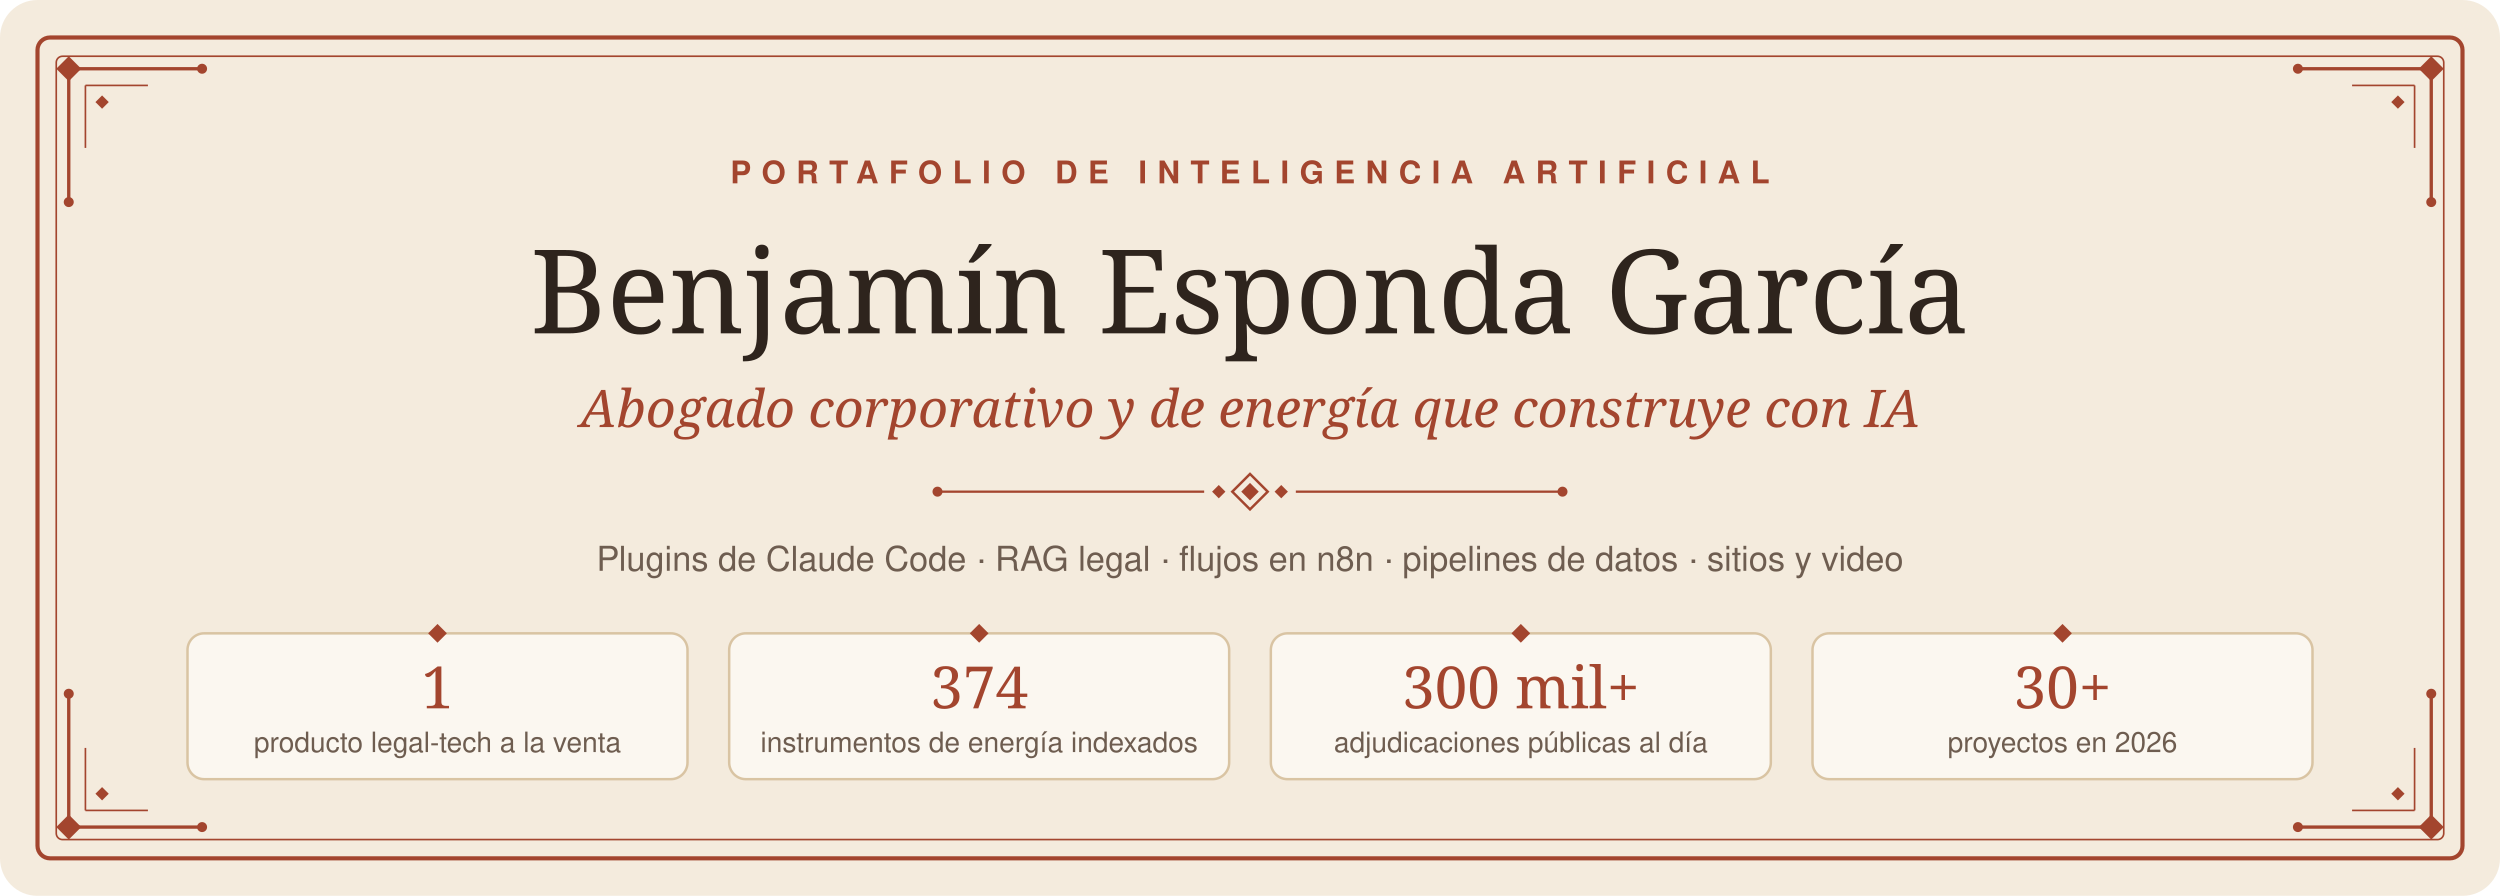
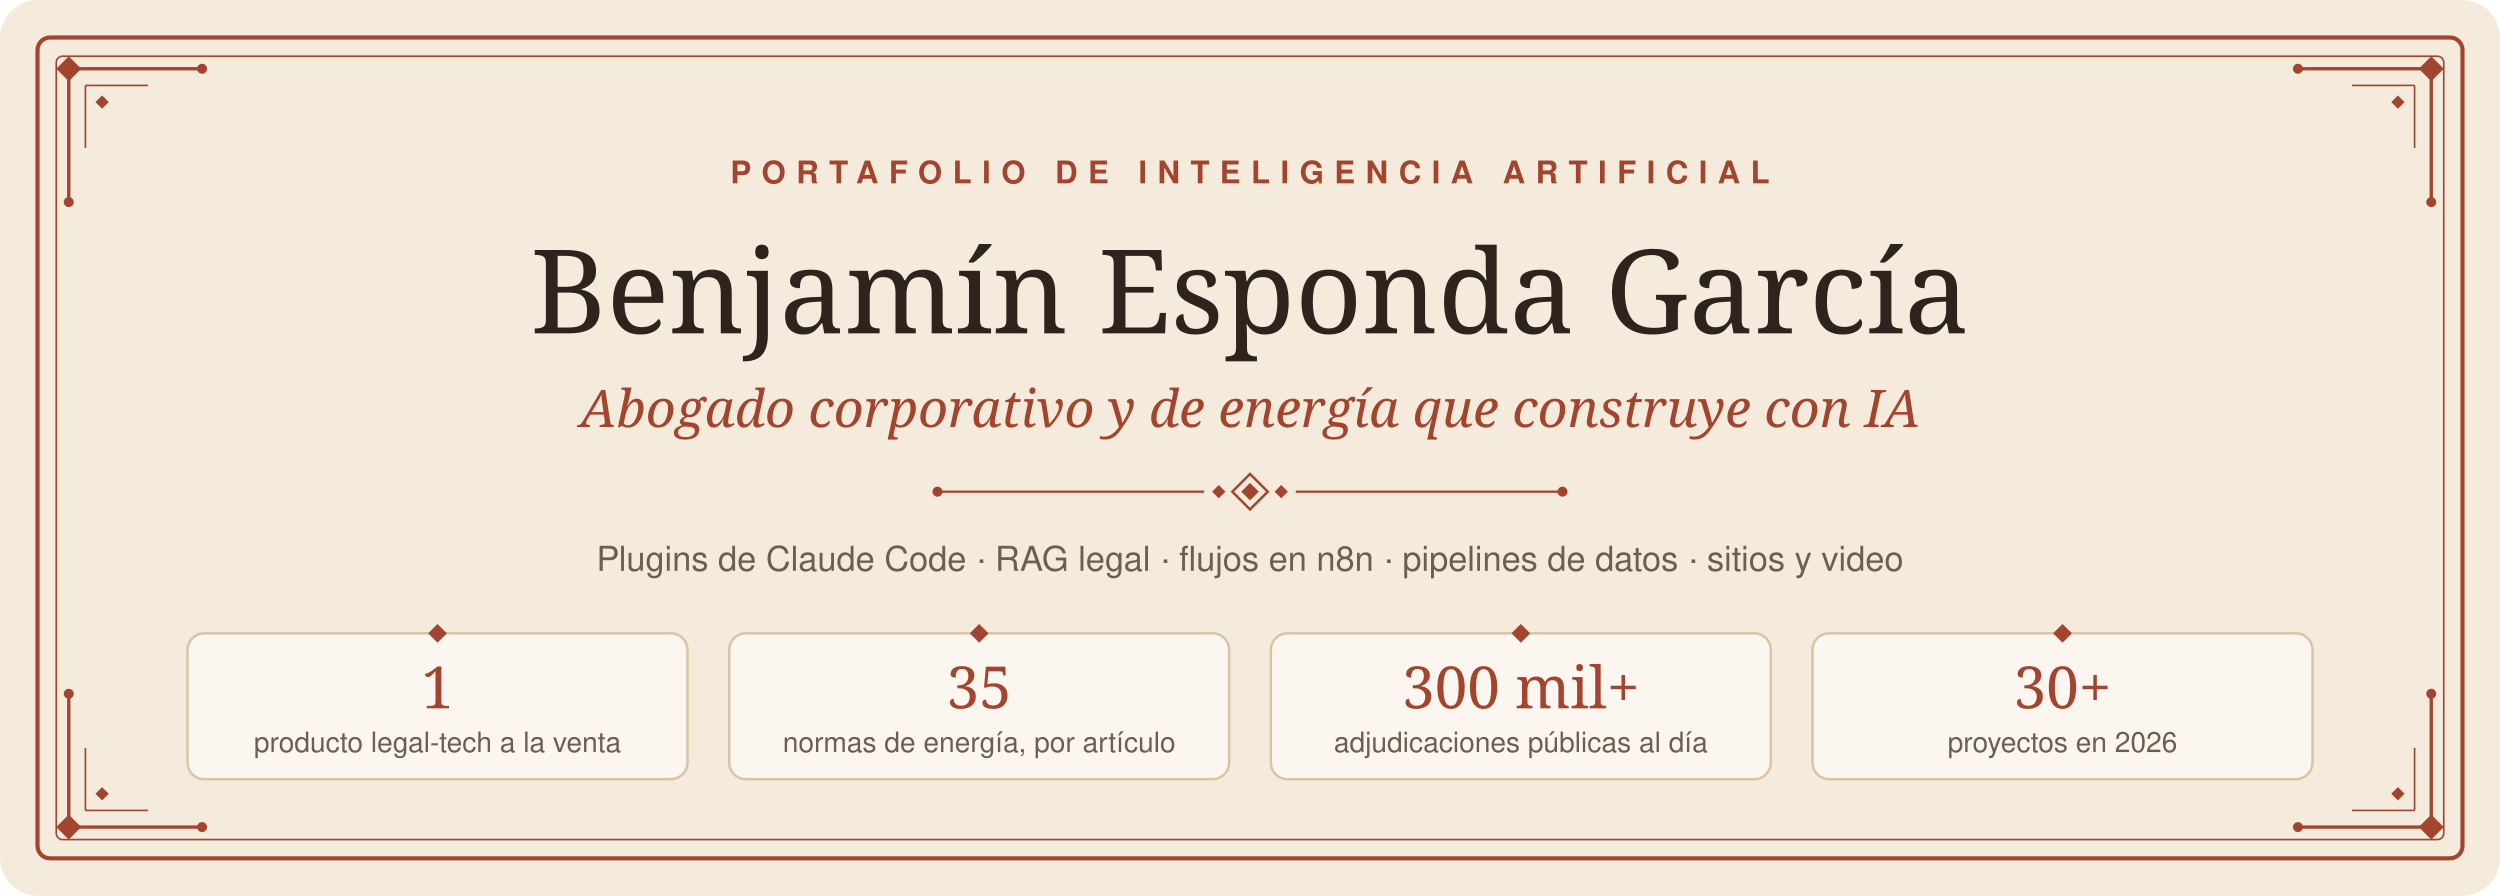
<svg xmlns="http://www.w3.org/2000/svg" width="1200" height="430" viewBox="0 0 1200 430">
  <rect x="0" y="0" width="1200" height="430" rx="18" fill="#F4EBDD" />
  <rect x="18" y="18" width="1164" height="394" rx="6" fill="none" stroke="#A3452E" stroke-width="2" />
  <rect x="27" y="27" width="1146" height="376" rx="3" fill="none" stroke="#A3452E" stroke-width="0.8" />
  <g transform="translate(27,27)">
    <path d="M6,6 H70 M6,6 V70" stroke="#A3452E" stroke-width="1.6" fill="none" />
    <path d="M14,14 H44 M14,14 V44" stroke="#A3452E" stroke-width="0.8" fill="none" />
    <path d="M6,0 L12,6 L6,12 L0,6 Z" fill="#A3452E" />
    <path d="M22,18.8 L25.2,22 L22,25.2 L18.8,22 Z" fill="#A3452E" />
    <circle cx="70" cy="6" r="2.4" fill="#A3452E" />
    <circle cx="6" cy="70" r="2.4" fill="#A3452E" />
  </g>
  <g transform="translate(1173,27) scale(-1,1)">
    <path d="M6,6 H70 M6,6 V70" stroke="#A3452E" stroke-width="1.6" fill="none" />
    <path d="M14,14 H44 M14,14 V44" stroke="#A3452E" stroke-width="0.8" fill="none" />
    <path d="M6,0 L12,6 L6,12 L0,6 Z" fill="#A3452E" />
    <path d="M22,18.8 L25.2,22 L22,25.2 L18.8,22 Z" fill="#A3452E" />
    <circle cx="70" cy="6" r="2.4" fill="#A3452E" />
    <circle cx="6" cy="70" r="2.4" fill="#A3452E" />
  </g>
  <g transform="translate(27,403) scale(1,-1)">
    <path d="M6,6 H70 M6,6 V70" stroke="#A3452E" stroke-width="1.6" fill="none" />
    <path d="M14,14 H44 M14,14 V44" stroke="#A3452E" stroke-width="0.8" fill="none" />
    <path d="M6,0 L12,6 L6,12 L0,6 Z" fill="#A3452E" />
    <path d="M22,18.8 L25.2,22 L22,25.2 L18.8,22 Z" fill="#A3452E" />
    <circle cx="70" cy="6" r="2.4" fill="#A3452E" />
    <circle cx="6" cy="70" r="2.4" fill="#A3452E" />
  </g>
  <g transform="translate(1173,403) scale(-1,-1)">
    <path d="M6,6 H70 M6,6 V70" stroke="#A3452E" stroke-width="1.6" fill="none" />
    <path d="M14,14 H44 M14,14 V44" stroke="#A3452E" stroke-width="0.8" fill="none" />
    <path d="M6,0 L12,6 L6,12 L0,6 Z" fill="#A3452E" />
    <path d="M22,18.8 L25.2,22 L22,25.2 L18.8,22 Z" fill="#A3452E" />
    <circle cx="70" cy="6" r="2.4" fill="#A3452E" />
    <circle cx="6" cy="70" r="2.4" fill="#A3452E" />
  </g>
  <text x="600" y="88" font-family="'Avenir Next', Avenir, 'Helvetica Neue', Helvetica, Arial, sans-serif" font-size="15" font-weight="600" font-style="normal" fill="#A3452E" text-anchor="middle" letter-spacing="5">PORTAFOLIO DE INTELIGENCIA ARTIFICIAL</text>
  <text x="600" y="160" font-family="Baskerville, 'Libre Baskerville', 'Hoefler Text', Georgia, serif" font-size="56" font-weight="normal" font-style="normal" fill="#2E241D" text-anchor="middle">Benjamín Esponda García</text>
  <text x="600" y="205" font-family="Baskerville, 'Libre Baskerville', 'Hoefler Text', Georgia, serif" font-size="25" font-weight="normal" font-style="italic" fill="#A3452E" text-anchor="middle">Abogado corporativo y de energía que construye con IA</text>
  <line x1="450" y1="236" x2="578" y2="236" stroke="#A3452E" stroke-width="1.1" />
  <line x1="622" y1="236" x2="750" y2="236" stroke="#A3452E" stroke-width="1.1" />
  <circle cx="450" cy="236" r="2.4" fill="#A3452E" />
  <circle cx="750" cy="236" r="2.4" fill="#A3452E" />
  <path d="M585,232.8 L588.2,236 L585,239.2 L581.8,236 Z" fill="#A3452E" />
  <path d="M615,232.8 L618.2,236 L615,239.2 L611.8,236 Z" fill="#A3452E" />
  <path d="M600,227.5 L608.5,236 L600,244.5 L591.5,236 Z" fill="none" stroke="#A3452E" stroke-width="1.2" />
  <path d="M600,231.8 L604.2,236 L600,240.2 L595.8,236 Z" fill="#A3452E" />
  <text x="600" y="274" font-family="'Avenir Next', Avenir, 'Helvetica Neue', Helvetica, Arial, sans-serif" font-size="16.5" font-weight="normal" font-style="normal" fill="#6E5D50" text-anchor="middle">Plugins de Claude Code · RAG legal · flujos en n8n · pipelines de datos · sitios y video</text>
  <rect x="90" y="304" width="240" height="70" rx="8" fill="#FBF7F0" stroke="#D9C4A3" stroke-width="1.2" />
  <path d="M210.0,299.5 L214.5,304 L210.0,308.5 L205.5,304 Z" fill="#A3452E" />
  <text x="210.0" y="340" font-family="Baskerville, 'Libre Baskerville', 'Hoefler Text', Georgia, serif" font-size="28" font-weight="normal" font-style="normal" fill="#A3452E" text-anchor="middle">1</text>
  <text x="210.0" y="361" font-family="'Avenir Next', Avenir, 'Helvetica Neue', Helvetica, Arial, sans-serif" font-size="13.5" font-weight="normal" font-style="normal" fill="#6E5D50" text-anchor="middle">producto legal-tech a la venta</text>
  <rect x="350" y="304" width="240" height="70" rx="8" fill="#FBF7F0" stroke="#D9C4A3" stroke-width="1.2" />
  <path d="M470.0,299.5 L474.5,304 L470.0,308.5 L465.5,304 Z" fill="#A3452E" />
-   <text x="470.0" y="340" font-family="Baskerville, 'Libre Baskerville', 'Hoefler Text', Georgia, serif" font-size="28" font-weight="normal" font-style="normal" fill="#A3452E" text-anchor="middle">374</text>
-   <text x="470.0" y="361" font-family="'Avenir Next', Avenir, 'Helvetica Neue', Helvetica, Arial, sans-serif" font-size="13.5" font-weight="normal" font-style="normal" fill="#6E5D50" text-anchor="middle">instrumentos de energía indexados</text>
+   <text x="470.0" y="340" font-family="Baskerville, 'Libre Baskerville', 'Hoefler Text', Georgia, serif" font-size="28" font-weight="normal" font-style="normal" fill="#A3452E" text-anchor="middle">35</text>
+   <text x="470.0" y="361" font-family="'Avenir Next', Avenir, 'Helvetica Neue', Helvetica, Arial, sans-serif" font-size="13.5" font-weight="normal" font-style="normal" fill="#6E5D50" text-anchor="middle">normas de energía, por artículo</text>
  <rect x="610" y="304" width="240" height="70" rx="8" fill="#FBF7F0" stroke="#D9C4A3" stroke-width="1.2" />
  <path d="M730.0,299.5 L734.5,304 L730.0,308.5 L725.5,304 Z" fill="#A3452E" />
  <text x="730.0" y="340" font-family="Baskerville, 'Libre Baskerville', 'Hoefler Text', Georgia, serif" font-size="28" font-weight="normal" font-style="normal" fill="#A3452E" text-anchor="middle">300 mil+</text>
  <text x="730.0" y="361" font-family="'Avenir Next', Avenir, 'Helvetica Neue', Helvetica, Arial, sans-serif" font-size="13.5" font-weight="normal" font-style="normal" fill="#6E5D50" text-anchor="middle">adjudicaciones públicas al día</text>
  <rect x="870" y="304" width="240" height="70" rx="8" fill="#FBF7F0" stroke="#D9C4A3" stroke-width="1.2" />
  <path d="M990.0,299.5 L994.5,304 L990.0,308.5 L985.5,304 Z" fill="#A3452E" />
  <text x="990.0" y="340" font-family="Baskerville, 'Libre Baskerville', 'Hoefler Text', Georgia, serif" font-size="28" font-weight="normal" font-style="normal" fill="#A3452E" text-anchor="middle">30+</text>
  <text x="990.0" y="361" font-family="'Avenir Next', Avenir, 'Helvetica Neue', Helvetica, Arial, sans-serif" font-size="13.5" font-weight="normal" font-style="normal" fill="#6E5D50" text-anchor="middle">proyectos en 2026</text>
</svg>
